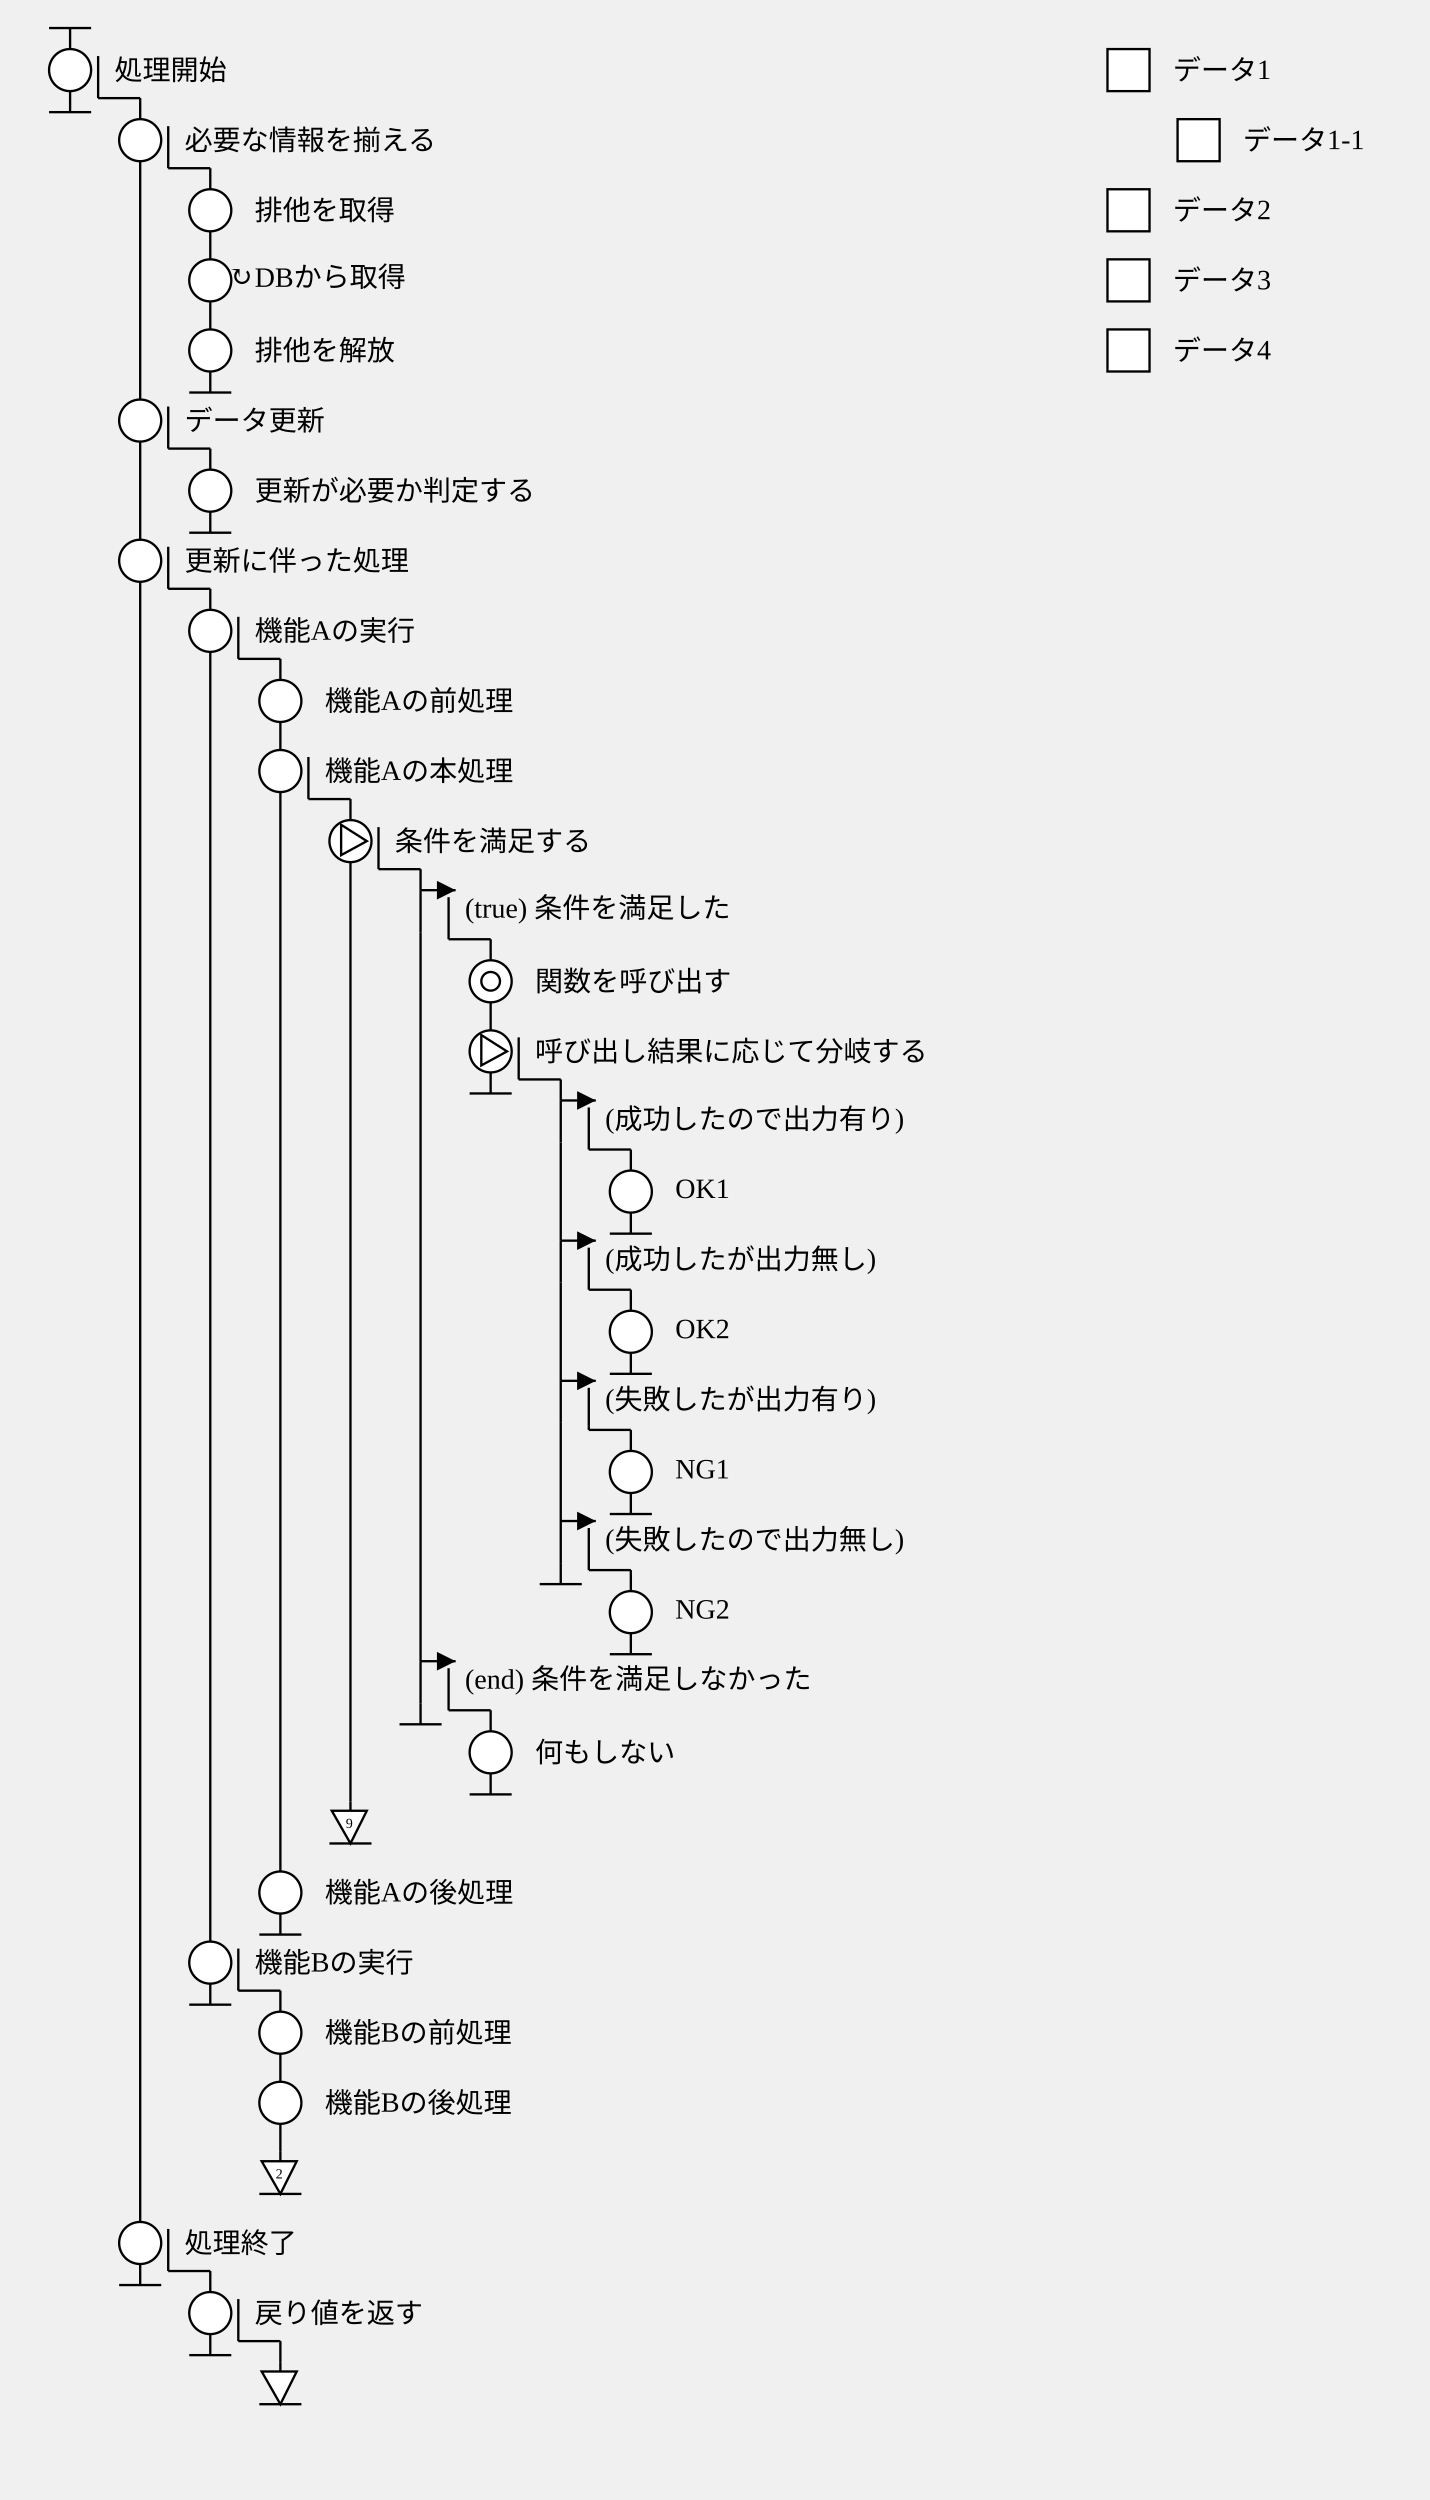
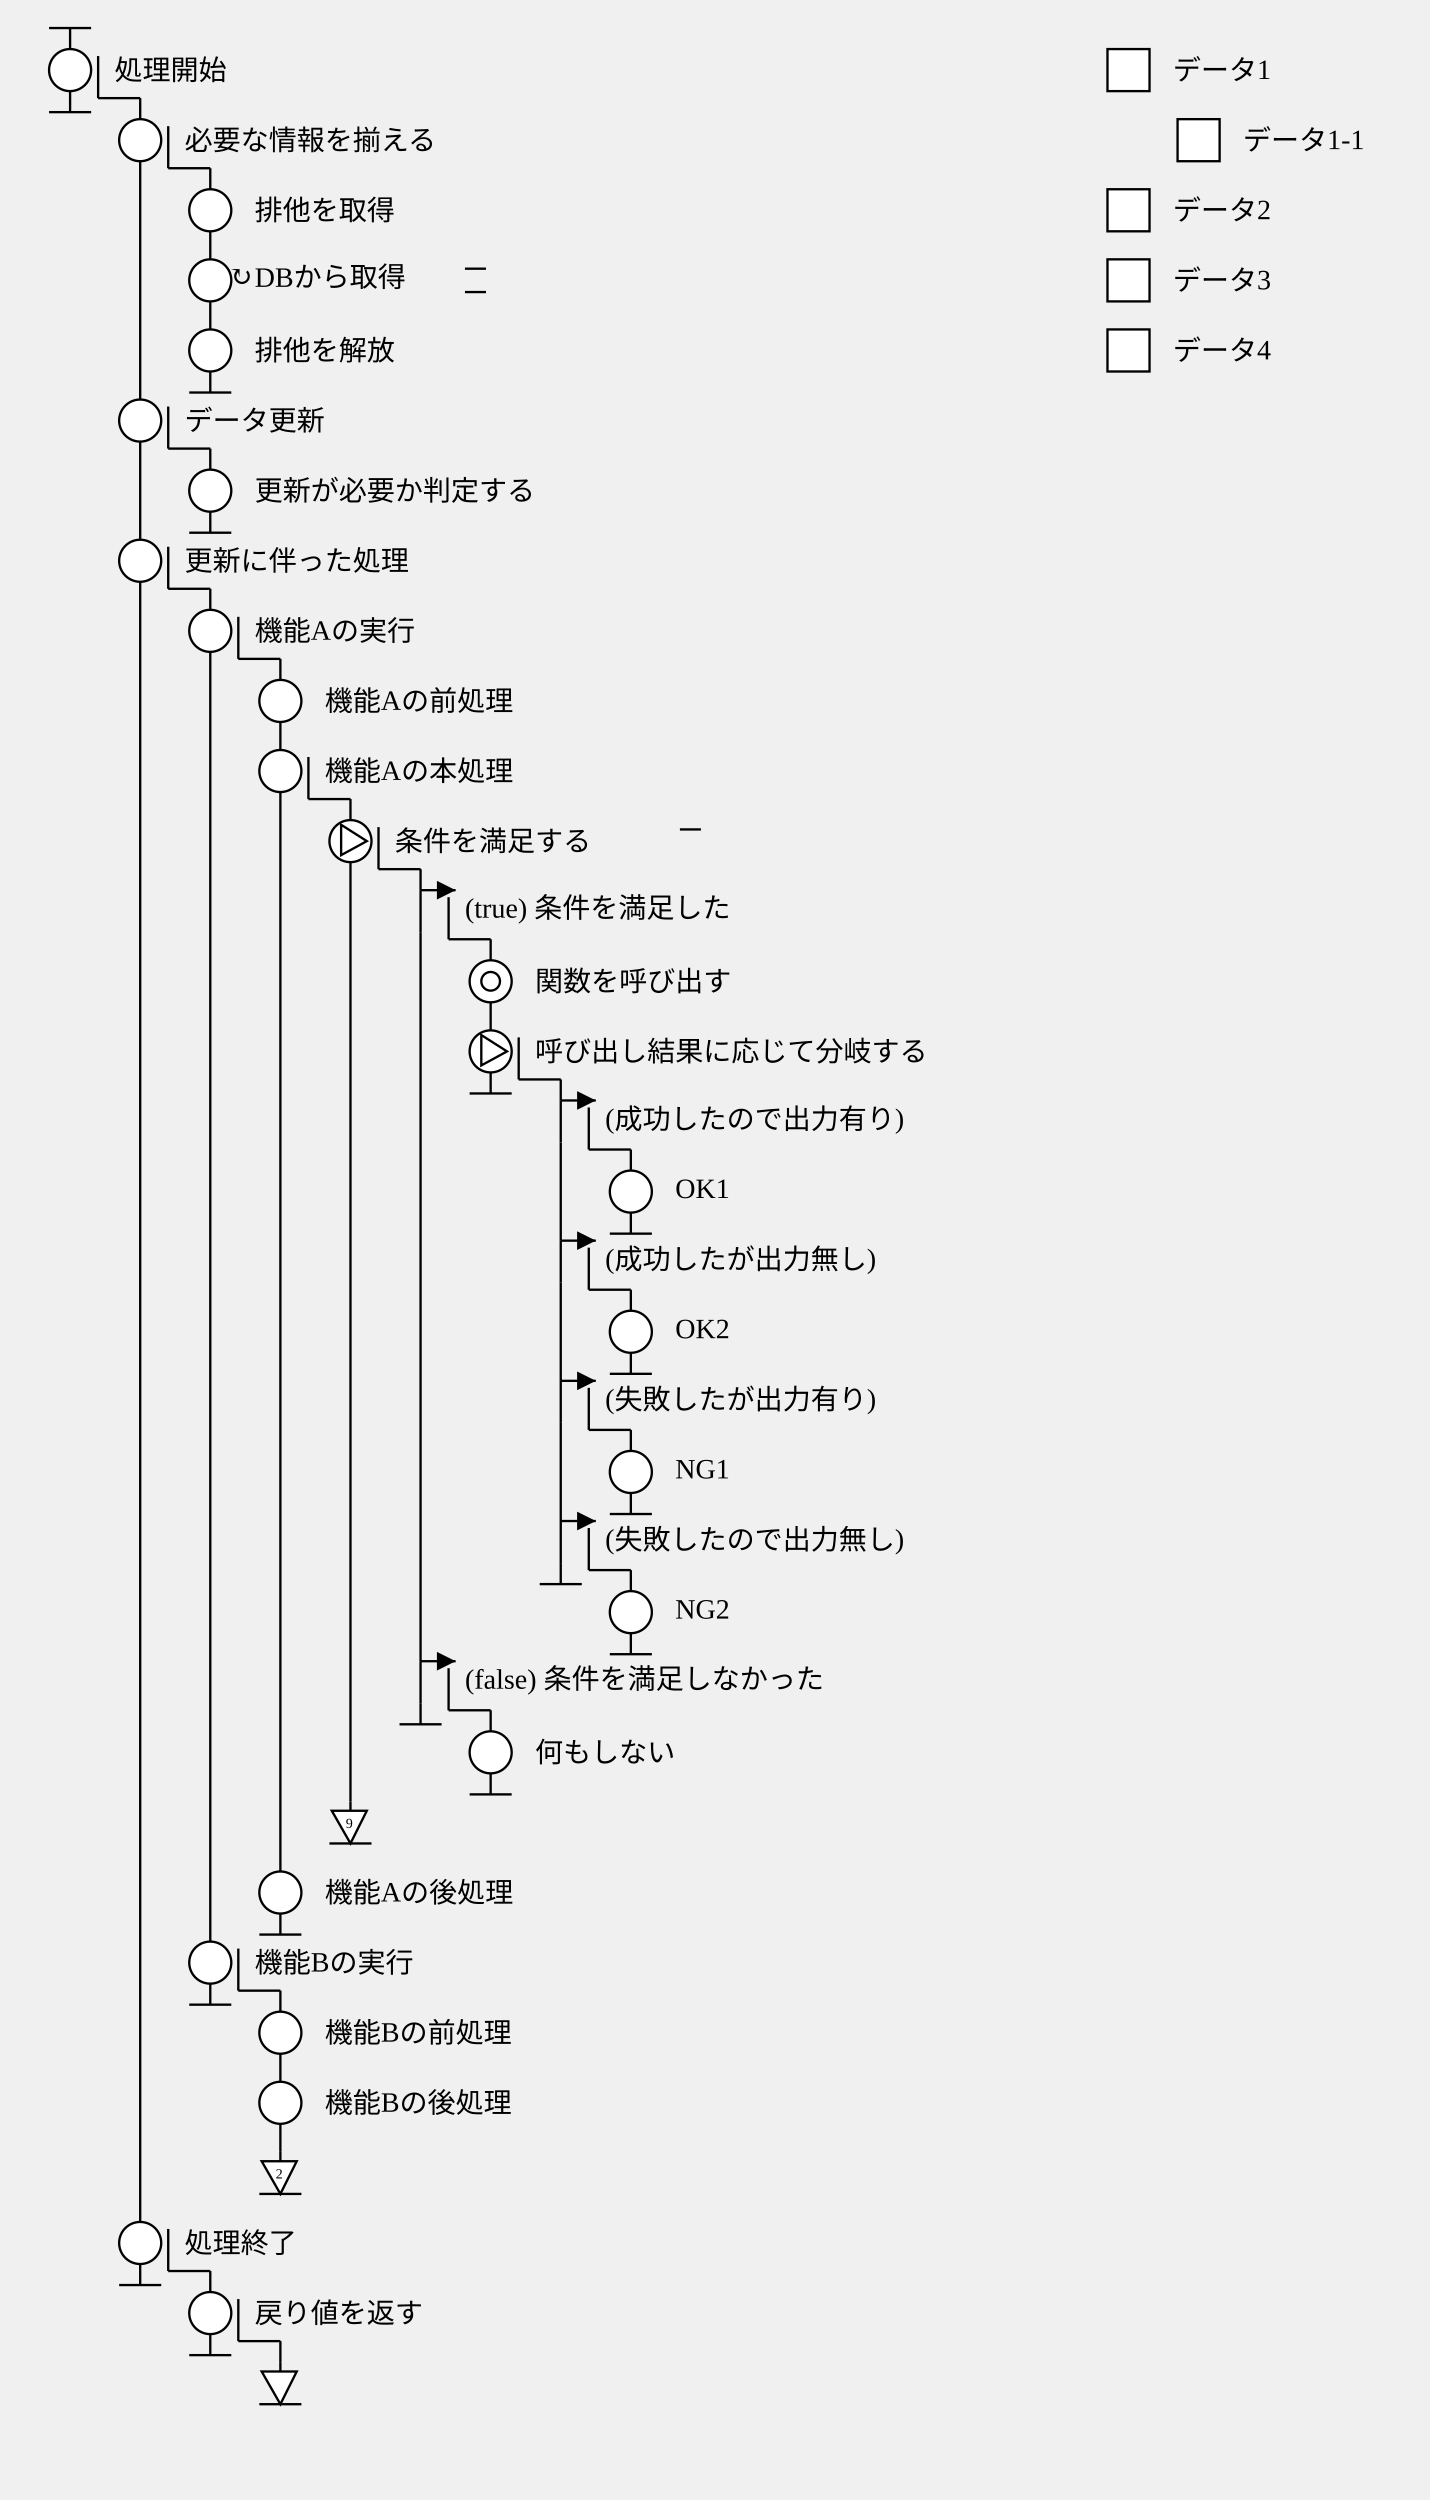
<svg xmlns="http://www.w3.org/2000/svg" width="612" height="1070" style="background-color: #AFC0B1">
  <circle cx="30" cy="30" r="9" fill="white" stroke="black" />
  <text x="49" y="30" text-anchor="left" dominant-baseline="middle" font-size="100%" rotate="0">処理開始</text>
  <line x1="30" y1="12" x2="30" y2="21" stroke="black" />
  <line x1="21" y1="12" x2="39" y2="12" stroke="black" />
  <line x1="30" y1="39" x2="30" y2="48" stroke="black" />
  <line x1="21" y1="48" x2="39" y2="48" stroke="black" />
  <circle cx="60" cy="60" r="9" fill="white" stroke="black" />
-   <text x="79" y="60" text-anchor="left" dominant-baseline="middle" font-size="100%" rotate="0">    必要な情報を揃える</text>
+   <text x="79" y="60" text-anchor="left" dominant-baseline="middle" font-size="100%" rotate="0">必要な情報を揃える</text>
  <line x1="60" y1="42" x2="60" y2="51" stroke="black" />
  <line x1="42" y1="42" x2="60" y2="42" stroke="black" />
  <line x1="42" y1="24" x2="42" y2="42" stroke="black" />
  <circle cx="90" cy="90" r="9" fill="white" stroke="black" />
-   <text x="109" y="90" text-anchor="left" dominant-baseline="middle" font-size="100%" rotate="0">        排他を取得</text>
+   <text x="109" y="90" text-anchor="left" dominant-baseline="middle" font-size="100%" rotate="0">排他を取得</text>
  <line x1="90" y1="72" x2="90" y2="81" stroke="black" />
  <line x1="72" y1="72" x2="90" y2="72" stroke="black" />
  <line x1="72" y1="54" x2="72" y2="72" stroke="black" />
  <circle cx="90" cy="120" r="9" fill="white" stroke="black" />
  <text x="98" y="119" text-anchor="left" dominant-baseline="middle" font-size="100%" rotate="240">↻</text>
  <text x="109" y="120" text-anchor="left" dominant-baseline="middle" font-size="100%" rotate="0">DBから取得</text>
  <line x1="90" y1="99" x2="90" y2="111" stroke="black" />
  <circle cx="90" cy="150" r="9" fill="white" stroke="black" />
-   <text x="109" y="150" text-anchor="left" dominant-baseline="middle" font-size="100%" rotate="0">        排他を解放</text>
+   <text x="109" y="150" text-anchor="left" dominant-baseline="middle" font-size="100%" rotate="0">排他を解放</text>
  <line x1="90" y1="129" x2="90" y2="141" stroke="black" />
  <line x1="90" y1="159" x2="90" y2="168" stroke="black" />
  <line x1="81" y1="168" x2="99" y2="168" stroke="black" />
  <circle cx="60" cy="180" r="9" fill="white" stroke="black" />
-   <text x="79" y="180" text-anchor="left" dominant-baseline="middle" font-size="100%" rotate="0">    データ更新</text>
+   <text x="79" y="180" text-anchor="left" dominant-baseline="middle" font-size="100%" rotate="0">データ更新</text>
  <line x1="60" y1="69" x2="60" y2="171" stroke="black" />
  <circle cx="90" cy="210" r="9" fill="white" stroke="black" />
-   <text x="109" y="210" text-anchor="left" dominant-baseline="middle" font-size="100%" rotate="0">        更新が必要か判定する</text>
+   <text x="109" y="210" text-anchor="left" dominant-baseline="middle" font-size="100%" rotate="0">更新が必要か判定する</text>
  <line x1="90" y1="219" x2="90" y2="228" stroke="black" />
  <line x1="81" y1="228" x2="99" y2="228" stroke="black" />
  <line x1="90" y1="192" x2="90" y2="201" stroke="black" />
  <line x1="72" y1="192" x2="90" y2="192" stroke="black" />
  <line x1="72" y1="174" x2="72" y2="192" stroke="black" />
  <circle cx="60" cy="240" r="9" fill="white" stroke="black" />
-   <text x="79" y="240" text-anchor="left" dominant-baseline="middle" font-size="100%" rotate="0">    更新に伴った処理</text>
+   <text x="79" y="240" text-anchor="left" dominant-baseline="middle" font-size="100%" rotate="0">更新に伴った処理</text>
  <line x1="60" y1="189" x2="60" y2="231" stroke="black" />
  <circle cx="90" cy="270" r="9" fill="white" stroke="black" />
-   <text x="109" y="270" text-anchor="left" dominant-baseline="middle" font-size="100%" rotate="0">        機能Aの実行</text>
+   <text x="109" y="270" text-anchor="left" dominant-baseline="middle" font-size="100%" rotate="0">機能Aの実行</text>
  <line x1="90" y1="252" x2="90" y2="261" stroke="black" />
  <line x1="72" y1="252" x2="90" y2="252" stroke="black" />
  <line x1="72" y1="234" x2="72" y2="252" stroke="black" />
  <circle cx="120" cy="300" r="9" fill="white" stroke="black" />
-   <text x="139" y="300" text-anchor="left" dominant-baseline="middle" font-size="100%" rotate="0">            機能Aの前処理</text>
+   <text x="139" y="300" text-anchor="left" dominant-baseline="middle" font-size="100%" rotate="0">機能Aの前処理</text>
  <line x1="120" y1="282" x2="120" y2="291" stroke="black" />
  <line x1="102" y1="282" x2="120" y2="282" stroke="black" />
  <line x1="102" y1="264" x2="102" y2="282" stroke="black" />
  <circle cx="120" cy="330" r="9" fill="white" stroke="black" />
-   <text x="139" y="330" text-anchor="left" dominant-baseline="middle" font-size="100%" rotate="0">            機能Aの本処理</text>
+   <text x="139" y="330" text-anchor="left" dominant-baseline="middle" font-size="100%" rotate="0">機能Aの本処理</text>
  <line x1="120" y1="309" x2="120" y2="321" stroke="black" />
  <circle cx="150" cy="360" r="9" fill="white" stroke="black" />
  <polygon points="157 360 146 366 146 353" fill="white" stroke="black" />
  <text x="169" y="360" text-anchor="left" dominant-baseline="middle" font-size="100%" rotate="0">条件を満足する</text>
  <line x1="150" y1="342" x2="150" y2="351" stroke="black" />
  <line x1="132" y1="342" x2="150" y2="342" stroke="black" />
  <line x1="132" y1="324" x2="132" y2="342" stroke="black" />
  <line x1="180" y1="381" x2="180" y2="399" stroke="black" />
  <line x1="180" y1="381" x2="195" y2="381" stroke="black" />
  <path d="M 195 381 L 187 377 L 187 385" />
  <text x="199" y="390" text-anchor="left" dominant-baseline="middle" font-size="100%" rotate="0">(true) 条件を満足した</text>
  <line x1="180" y1="372" x2="180" y2="381" stroke="black" />
  <line x1="162" y1="372" x2="180" y2="372" stroke="black" />
  <line x1="162" y1="354" x2="162" y2="372" stroke="black" />
  <circle cx="210" cy="420" r="9" fill="white" stroke="black" />
  <circle cx="210" cy="420" r="4" fill="white" stroke="black" />
  <text x="229" y="420" text-anchor="left" dominant-baseline="middle" font-size="100%" rotate="0">関数を呼び出す</text>
  <line x1="210" y1="402" x2="210" y2="411" stroke="black" />
  <line x1="192" y1="402" x2="210" y2="402" stroke="black" />
  <line x1="192" y1="384" x2="192" y2="402" stroke="black" />
  <circle cx="210" cy="450" r="9" fill="white" stroke="black" />
  <polygon points="217 450 206 456 206 443" fill="white" stroke="black" />
  <text x="229" y="450" text-anchor="left" dominant-baseline="middle" font-size="100%" rotate="0">呼び出し結果に応じて分岐する</text>
  <line x1="210" y1="429" x2="210" y2="441" stroke="black" />
  <line x1="210" y1="459" x2="210" y2="468" stroke="black" />
  <line x1="201" y1="468" x2="219" y2="468" stroke="black" />
  <line x1="240" y1="471" x2="240" y2="489" stroke="black" />
  <line x1="240" y1="471" x2="255" y2="471" stroke="black" />
  <path d="M 255 471 L 247 467 L 247 475" />
  <text x="259" y="480" text-anchor="left" dominant-baseline="middle" font-size="100%" rotate="0">(成功したので出力有り)</text>
  <line x1="240" y1="462" x2="240" y2="471" stroke="black" />
  <line x1="222" y1="462" x2="240" y2="462" stroke="black" />
  <line x1="222" y1="444" x2="222" y2="462" stroke="black" />
  <circle cx="270" cy="510" r="9" fill="white" stroke="black" />
-   <text x="289" y="510" text-anchor="left" dominant-baseline="middle" font-size="100%" rotate="0">                                OK1</text>
+   <text x="289" y="510" text-anchor="left" dominant-baseline="middle" font-size="100%" rotate="0">OK1</text>
  <line x1="270" y1="519" x2="270" y2="528" stroke="black" />
  <line x1="261" y1="528" x2="279" y2="528" stroke="black" />
  <line x1="270" y1="492" x2="270" y2="501" stroke="black" />
  <line x1="252" y1="492" x2="270" y2="492" stroke="black" />
  <line x1="252" y1="474" x2="252" y2="492" stroke="black" />
  <line x1="240" y1="531" x2="240" y2="549" stroke="black" />
  <line x1="240" y1="531" x2="255" y2="531" stroke="black" />
  <path d="M 255 531 L 247 527 L 247 535" />
  <text x="259" y="540" text-anchor="left" dominant-baseline="middle" font-size="100%" rotate="0">(成功したが出力無し)</text>
  <line x1="240" y1="489" x2="240" y2="531" stroke="black" />
  <circle cx="270" cy="570" r="9" fill="white" stroke="black" />
-   <text x="289" y="570" text-anchor="left" dominant-baseline="middle" font-size="100%" rotate="0">                                OK2</text>
+   <text x="289" y="570" text-anchor="left" dominant-baseline="middle" font-size="100%" rotate="0">OK2</text>
  <line x1="270" y1="579" x2="270" y2="588" stroke="black" />
  <line x1="261" y1="588" x2="279" y2="588" stroke="black" />
  <line x1="270" y1="552" x2="270" y2="561" stroke="black" />
  <line x1="252" y1="552" x2="270" y2="552" stroke="black" />
  <line x1="252" y1="534" x2="252" y2="552" stroke="black" />
  <line x1="240" y1="591" x2="240" y2="609" stroke="black" />
  <line x1="240" y1="591" x2="255" y2="591" stroke="black" />
  <path d="M 255 591 L 247 587 L 247 595" />
  <text x="259" y="600" text-anchor="left" dominant-baseline="middle" font-size="100%" rotate="0">(失敗したが出力有り)</text>
  <line x1="240" y1="549" x2="240" y2="591" stroke="black" />
  <circle cx="270" cy="630" r="9" fill="white" stroke="black" />
-   <text x="289" y="630" text-anchor="left" dominant-baseline="middle" font-size="100%" rotate="0">                                NG1</text>
+   <text x="289" y="630" text-anchor="left" dominant-baseline="middle" font-size="100%" rotate="0">NG1</text>
  <line x1="270" y1="639" x2="270" y2="648" stroke="black" />
  <line x1="261" y1="648" x2="279" y2="648" stroke="black" />
  <line x1="270" y1="612" x2="270" y2="621" stroke="black" />
  <line x1="252" y1="612" x2="270" y2="612" stroke="black" />
  <line x1="252" y1="594" x2="252" y2="612" stroke="black" />
  <line x1="240" y1="651" x2="240" y2="669" stroke="black" />
  <line x1="240" y1="651" x2="255" y2="651" stroke="black" />
  <path d="M 255 651 L 247 647 L 247 655" />
  <text x="259" y="660" text-anchor="left" dominant-baseline="middle" font-size="100%" rotate="0">(失敗したので出力無し)</text>
  <line x1="240" y1="609" x2="240" y2="651" stroke="black" />
  <line x1="240" y1="669" x2="240" y2="678" stroke="black" />
  <line x1="231" y1="678" x2="249" y2="678" stroke="black" />
  <circle cx="270" cy="690" r="9" fill="white" stroke="black" />
-   <text x="289" y="690" text-anchor="left" dominant-baseline="middle" font-size="100%" rotate="0">                                NG2</text>
+   <text x="289" y="690" text-anchor="left" dominant-baseline="middle" font-size="100%" rotate="0">NG2</text>
  <line x1="270" y1="699" x2="270" y2="708" stroke="black" />
  <line x1="261" y1="708" x2="279" y2="708" stroke="black" />
  <line x1="270" y1="672" x2="270" y2="681" stroke="black" />
  <line x1="252" y1="672" x2="270" y2="672" stroke="black" />
  <line x1="252" y1="654" x2="252" y2="672" stroke="black" />
  <line x1="180" y1="711" x2="180" y2="729" stroke="black" />
  <line x1="180" y1="711" x2="195" y2="711" stroke="black" />
  <path d="M 195 711 L 187 707 L 187 715" />
-   <text x="199" y="720" text-anchor="left" dominant-baseline="middle" font-size="100%" rotate="0">(end) 条件を満足しなかった</text>
+   <text x="199" y="720" text-anchor="left" dominant-baseline="middle" font-size="100%" rotate="0">(false) 条件を満足しなかった</text>
  <line x1="180" y1="399" x2="180" y2="711" stroke="black" />
  <line x1="180" y1="729" x2="180" y2="738" stroke="black" />
  <line x1="171" y1="738" x2="189" y2="738" stroke="black" />
  <circle cx="210" cy="750" r="9" fill="white" stroke="black" />
-   <text x="229" y="750" text-anchor="left" dominant-baseline="middle" font-size="100%" rotate="0">                        何もしない</text>
+   <text x="229" y="750" text-anchor="left" dominant-baseline="middle" font-size="100%" rotate="0">何もしない</text>
  <line x1="210" y1="759" x2="210" y2="768" stroke="black" />
  <line x1="201" y1="768" x2="219" y2="768" stroke="black" />
  <line x1="210" y1="732" x2="210" y2="741" stroke="black" />
  <line x1="192" y1="732" x2="210" y2="732" stroke="black" />
  <line x1="192" y1="714" x2="192" y2="732" stroke="black" />
  <line x1="150" y1="771" x2="150" y2="780" stroke="black" />
  <polygon points="150 789 142 775 157 775" fill="white" stroke="black" />
  <line x1="141" y1="789" x2="159" y2="789" stroke="black" />
  <text x="148" y="781" text-anchor="left" dominant-baseline="middle" font-size="50%" rotate="0">9</text>
  <line x1="150" y1="369" x2="150" y2="771" stroke="black" />
  <circle cx="120" cy="810" r="9" fill="white" stroke="black" />
-   <text x="139" y="810" text-anchor="left" dominant-baseline="middle" font-size="100%" rotate="0">            機能Aの後処理</text>
+   <text x="139" y="810" text-anchor="left" dominant-baseline="middle" font-size="100%" rotate="0">機能Aの後処理</text>
  <line x1="120" y1="339" x2="120" y2="801" stroke="black" />
  <line x1="120" y1="819" x2="120" y2="828" stroke="black" />
  <line x1="111" y1="828" x2="129" y2="828" stroke="black" />
  <circle cx="90" cy="840" r="9" fill="white" stroke="black" />
-   <text x="109" y="840" text-anchor="left" dominant-baseline="middle" font-size="100%" rotate="0">        機能Bの実行</text>
+   <text x="109" y="840" text-anchor="left" dominant-baseline="middle" font-size="100%" rotate="0">機能Bの実行</text>
  <line x1="90" y1="279" x2="90" y2="831" stroke="black" />
  <line x1="90" y1="849" x2="90" y2="858" stroke="black" />
  <line x1="81" y1="858" x2="99" y2="858" stroke="black" />
  <circle cx="120" cy="870" r="9" fill="white" stroke="black" />
-   <text x="139" y="870" text-anchor="left" dominant-baseline="middle" font-size="100%" rotate="0">            機能Bの前処理</text>
+   <text x="139" y="870" text-anchor="left" dominant-baseline="middle" font-size="100%" rotate="0">機能Bの前処理</text>
  <line x1="120" y1="852" x2="120" y2="861" stroke="black" />
  <line x1="102" y1="852" x2="120" y2="852" stroke="black" />
  <line x1="102" y1="834" x2="102" y2="852" stroke="black" />
  <circle cx="120" cy="900" r="9" fill="white" stroke="black" />
-   <text x="139" y="900" text-anchor="left" dominant-baseline="middle" font-size="100%" rotate="0">            機能Bの後処理</text>
+   <text x="139" y="900" text-anchor="left" dominant-baseline="middle" font-size="100%" rotate="0">機能Bの後処理</text>
  <line x1="120" y1="879" x2="120" y2="891" stroke="black" />
  <line x1="120" y1="921" x2="120" y2="930" stroke="black" />
  <polygon points="120 939 112 925 127 925" fill="white" stroke="black" />
  <line x1="111" y1="939" x2="129" y2="939" stroke="black" />
  <text x="118" y="931" text-anchor="left" dominant-baseline="middle" font-size="50%" rotate="0">2</text>
  <line x1="120" y1="909" x2="120" y2="921" stroke="black" />
  <circle cx="60" cy="960" r="9" fill="white" stroke="black" />
-   <text x="79" y="960" text-anchor="left" dominant-baseline="middle" font-size="100%" rotate="0">    処理終了</text>
+   <text x="79" y="960" text-anchor="left" dominant-baseline="middle" font-size="100%" rotate="0">処理終了</text>
  <line x1="60" y1="249" x2="60" y2="951" stroke="black" />
  <line x1="60" y1="969" x2="60" y2="978" stroke="black" />
  <line x1="51" y1="978" x2="69" y2="978" stroke="black" />
  <circle cx="90" cy="990" r="9" fill="white" stroke="black" />
-   <text x="109" y="990" text-anchor="left" dominant-baseline="middle" font-size="100%" rotate="0">        戻り値を返す</text>
+   <text x="109" y="990" text-anchor="left" dominant-baseline="middle" font-size="100%" rotate="0">戻り値を返す</text>
  <line x1="90" y1="999" x2="90" y2="1008" stroke="black" />
  <line x1="81" y1="1008" x2="99" y2="1008" stroke="black" />
  <line x1="90" y1="972" x2="90" y2="981" stroke="black" />
  <line x1="72" y1="972" x2="90" y2="972" stroke="black" />
  <line x1="72" y1="954" x2="72" y2="972" stroke="black" />
  <line x1="120" y1="1011" x2="120" y2="1020" stroke="black" />
  <polygon points="120 1029 112 1015 127 1015" fill="white" stroke="black" />
  <line x1="111" y1="1029" x2="129" y2="1029" stroke="black" />
  <line x1="120" y1="1002" x2="120" y2="1011" stroke="black" />
  <line x1="102" y1="1002" x2="120" y2="1002" stroke="black" />
  <line x1="102" y1="984" x2="102" y2="1002" stroke="black" />
  <rect x="474" y="21" width="18" height="18" fill="white" stroke="black" />
  <text x="502" y="30" text-anchor="left" dominant-baseline="middle" font-size="100%" rotate="0">データ1</text>
  <rect x="504" y="51" width="18" height="18" fill="white" stroke="black" />
  <text x="532" y="60" text-anchor="left" dominant-baseline="middle" font-size="100%" rotate="0">データ1-1</text>
  <rect x="474" y="81" width="18" height="18" fill="white" stroke="black" />
  <text x="502" y="90" text-anchor="left" dominant-baseline="middle" font-size="100%" rotate="0">データ2</text>
  <rect x="474" y="111" width="18" height="18" fill="white" stroke="black" />
  <text x="502" y="120" text-anchor="left" dominant-baseline="middle" font-size="100%" rotate="0">データ3</text>
  <rect x="474" y="141" width="18" height="18" fill="white" stroke="black" />
  <text x="502" y="150" text-anchor="left" dominant-baseline="middle" font-size="100%" rotate="0">データ4</text>
+   <line x1="199" y1="115" x2="208" y2="115" stroke="black" />
+   <line x1="199" y1="125" x2="208" y2="125" stroke="black" />
+   <line x1="291" y1="355" x2="300" y2="355" stroke="black" />
</svg>
